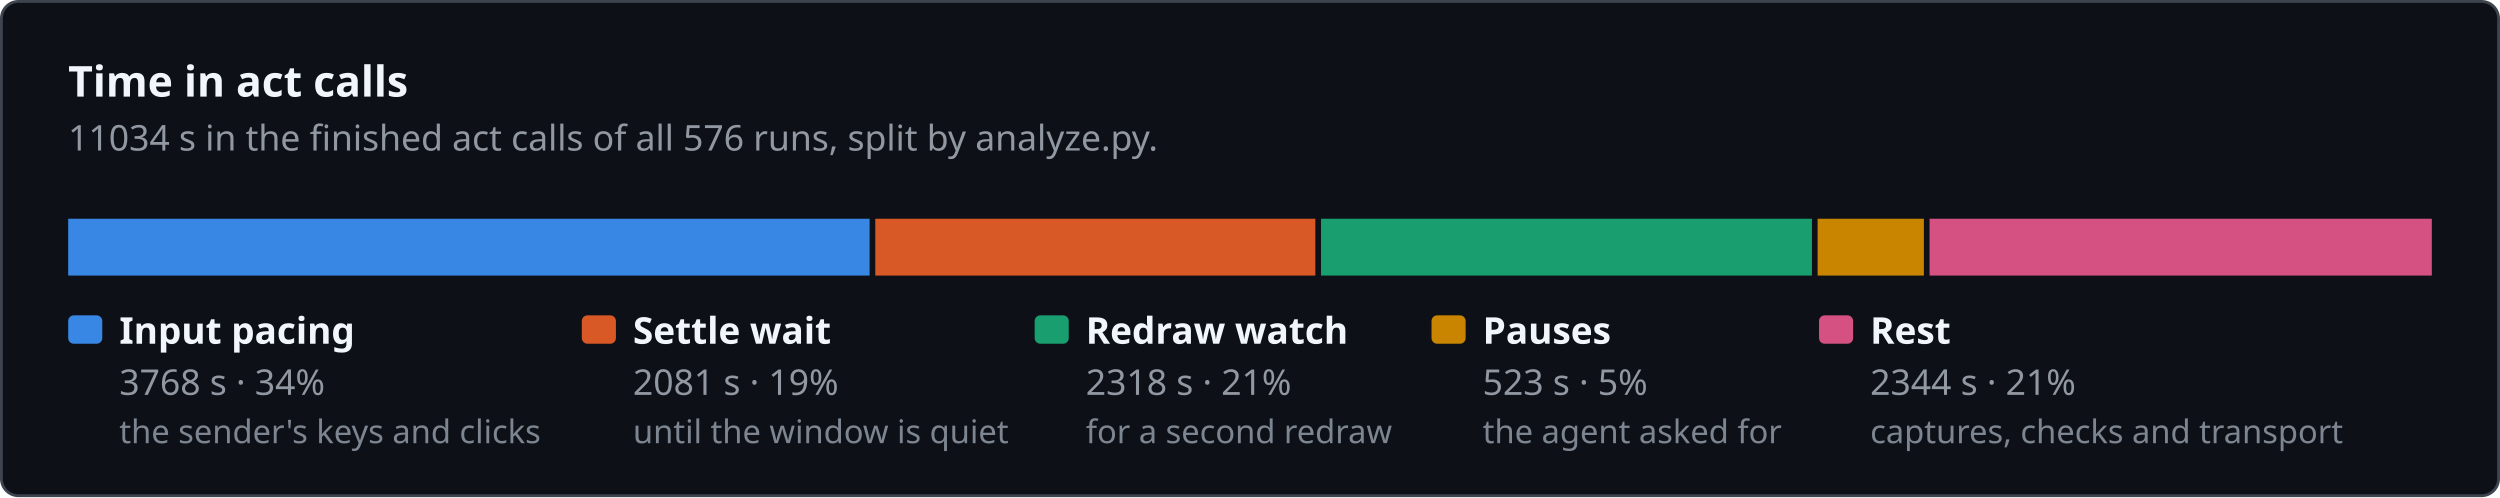
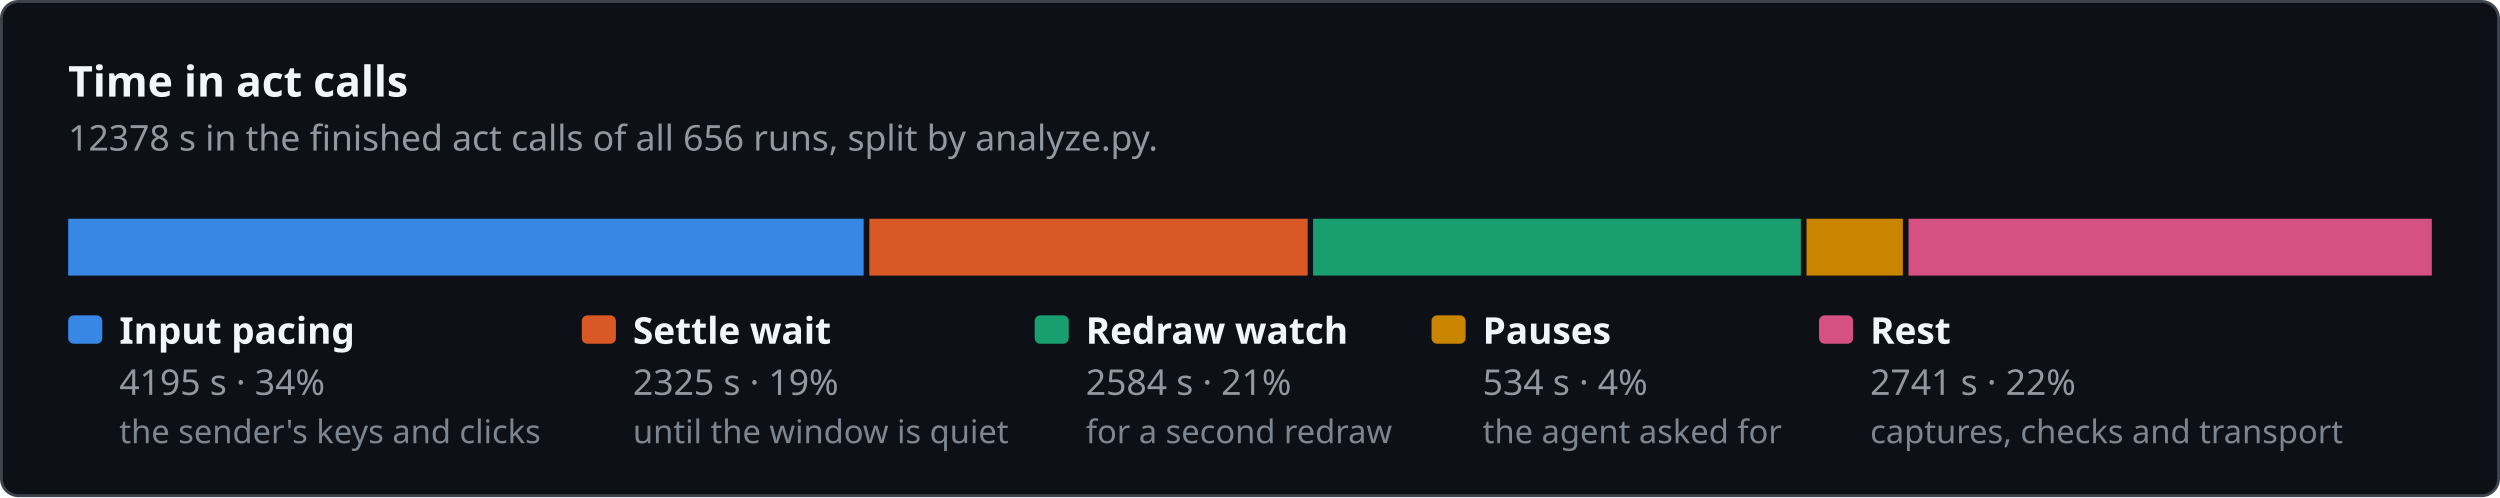
- <svg xmlns="http://www.w3.org/2000/svg" width="880" height="175" viewBox="0 0 880 175" role="img" aria-label="Time in finished act calls: Input pacing 3768 s, Settle wait 2081 s, Redraw watch 2318 s, Pauses 523 s, Rest 2344 s">
+ <svg xmlns="http://www.w3.org/2000/svg" width="880" height="175" viewBox="0 0 880 175" role="img" aria-label="Time in finished act calls: Input pacing 4195 s, Settle wait 2325 s, Redraw watch 2584 s, Pauses 534 s, Rest 2741 s">
  <style>text{font-family:-apple-system, BlinkMacSystemFont, "Segoe UI", "Noto Sans", Helvetica, Arial, sans-serif;font-variant-numeric:tabular-nums}.t{fill:#f0f6fc}.t2{fill:#9198a1}.m{fill:#7d8590}.bg{fill:#0d1117;stroke:#3d444d}.grid{stroke:#1c2128;stroke-width:1}.axis{stroke:#3d444d;stroke-width:1}.tools{fill:#3987e5}.out{fill:#454c56}.dot{fill:#d1d7e0;stroke:#0d1117;stroke-width:1.5}.miss{fill:#0d1117;stroke:#f85149;stroke-width:1.75}.pass{fill:#3fb950}.fail{fill:#0d1117;stroke:#f85149;stroke-width:1.75}.cut{stroke:#0d1117;stroke-width:2}.s0{fill:#3987e5}.s1{fill:#d95926}.s2{fill:#199e70}.s3{fill:#c98500}.s4{fill:#d55181}.s5{fill:#008300}.s6{fill:#9085e9}.s7{fill:#e66767}</style>
  <rect x="0.5" y="0.5" width="879" height="174" rx="6" class="bg" />
  <text x="24" y="34" class="t" font-size="15" font-weight="600">Time in act calls</text>
-   <text x="24" y="53" class="t2" font-size="12.5">11034 s in the finished act calls of all 576 runs, split by analyze.py.</text>
-   <rect x="24" y="77" width="282.1" height="20" class="s0" />
-   <rect x="308.1" y="77" width="154.9" height="20" class="s1" />
-   <rect x="465" y="77" width="172.8" height="20" class="s2" />
-   <rect x="639.8" y="77" width="37.4" height="20" class="s3" />
-   <rect x="679.2" y="77" width="176.8" height="20" class="s4" />
+   <text x="24" y="53" class="t2" font-size="12.5">12378 s in the finished act calls of all 656 runs, split by analyze.py.</text>
+   <rect x="24" y="77" width="280" height="20" class="s0" />
+   <rect x="306" y="77" width="154.3" height="20" class="s1" />
+   <rect x="462.2" y="77" width="171.7" height="20" class="s2" />
+   <rect x="635.9" y="77" width="33.9" height="20" class="s3" />
+   <rect x="671.8" y="77" width="184.2" height="20" class="s4" />
  <rect x="24" y="111" width="12" height="10" class="s0" rx="2" />
  <text x="42" y="121" class="t" font-size="13" font-weight="600">Input pacing</text>
-   <text x="42" y="139" class="t2" font-size="12.5">3768 s · 34%</text>
+   <text x="42" y="139" class="t2" font-size="12.5">4195 s · 34%</text>
  <text x="42" y="156" class="m" font-size="11.5">the sender's keys and clicks</text>
  <rect x="204.8" y="111" width="12" height="10" class="s1" rx="2" />
  <text x="222.8" y="121" class="t" font-size="13" font-weight="600">Settle wait</text>
-   <text x="222.8" y="139" class="t2" font-size="12.5">2081 s · 19%</text>
+   <text x="222.8" y="139" class="t2" font-size="12.5">2325 s · 19%</text>
  <text x="222.8" y="156" class="m" font-size="11.5">until the window is quiet</text>
  <rect x="364.2" y="111" width="12" height="10" class="s2" rx="2" />
  <text x="382.2" y="121" class="t" font-size="13" font-weight="600">Redraw watch</text>
-   <text x="382.2" y="139" class="t2" font-size="12.5">2318 s · 21%</text>
+   <text x="382.2" y="139" class="t2" font-size="12.5">2584 s · 21%</text>
  <text x="382.2" y="156" class="m" font-size="11.5">for a second redraw</text>
  <rect x="503.9" y="111" width="12" height="10" class="s3" rx="2" />
  <text x="521.9" y="121" class="t" font-size="13" font-weight="600">Pauses</text>
-   <text x="521.9" y="139" class="t2" font-size="12.5">523 s · 5%</text>
+   <text x="521.9" y="139" class="t2" font-size="12.5">534 s · 4%</text>
  <text x="521.9" y="156" class="m" font-size="11.5">the agent asked for</text>
  <rect x="640.3" y="111" width="12" height="10" class="s4" rx="2" />
  <text x="658.3" y="121" class="t" font-size="13" font-weight="600">Rest</text>
-   <text x="658.3" y="139" class="t2" font-size="12.5">2344 s · 21%</text>
+   <text x="658.3" y="139" class="t2" font-size="12.5">2741 s · 22%</text>
  <text x="658.3" y="156" class="m" font-size="11.5">captures, checks and transport</text>
</svg>
